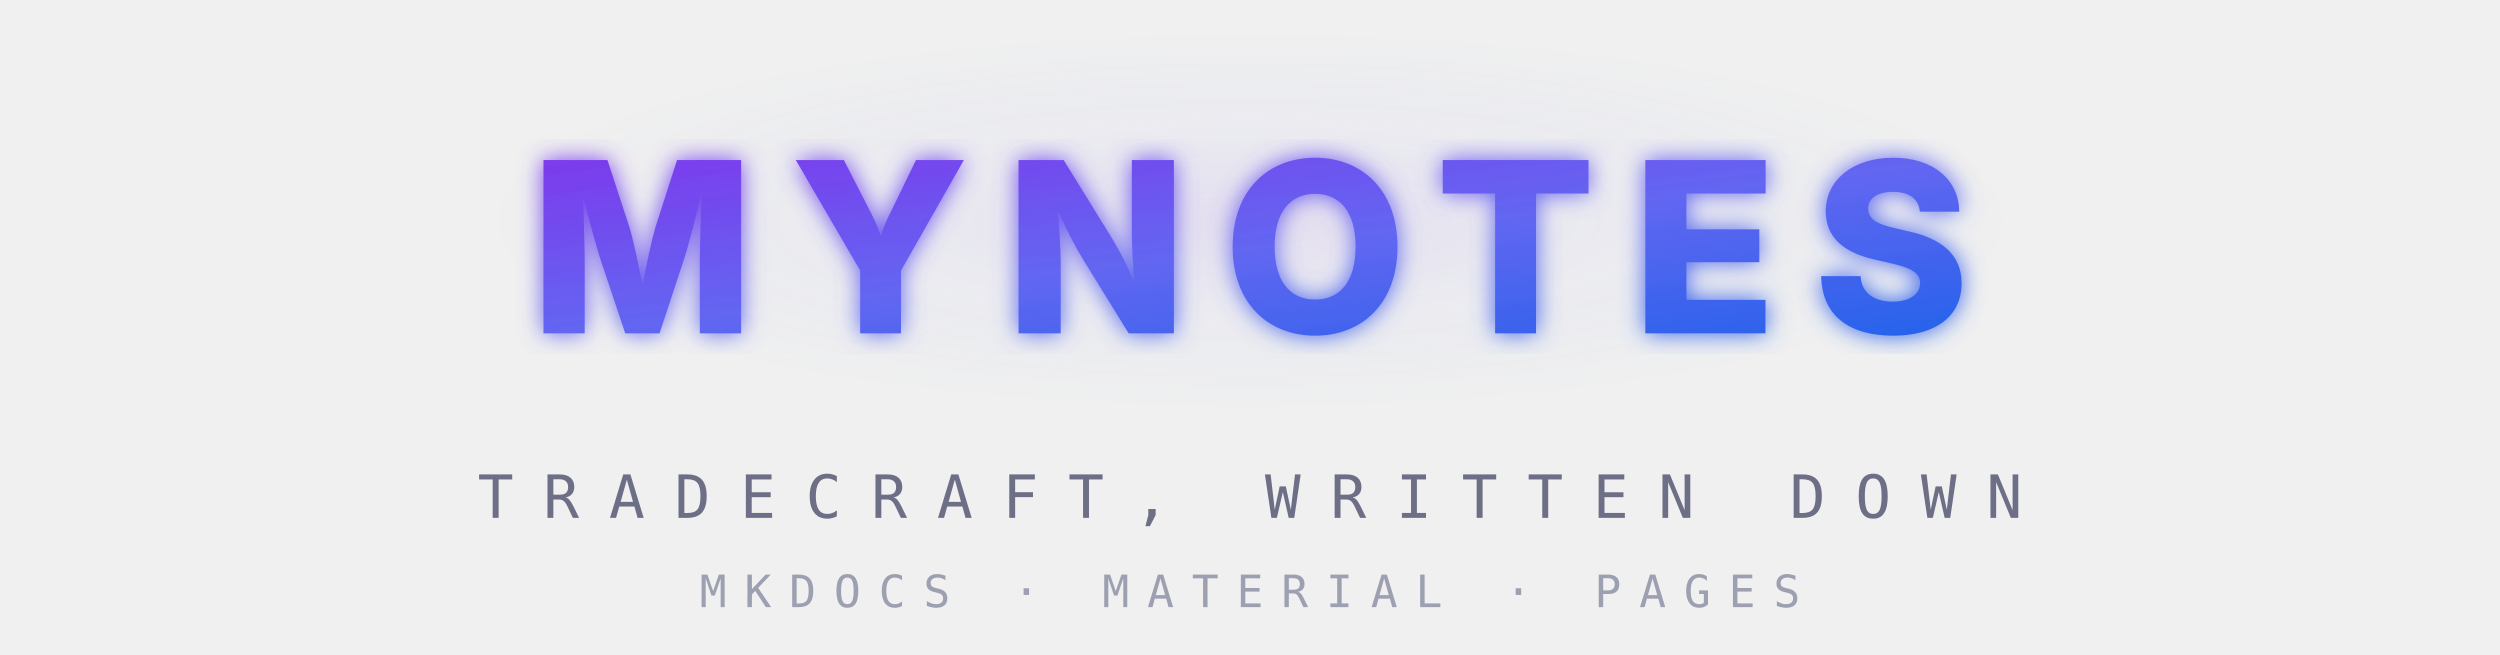
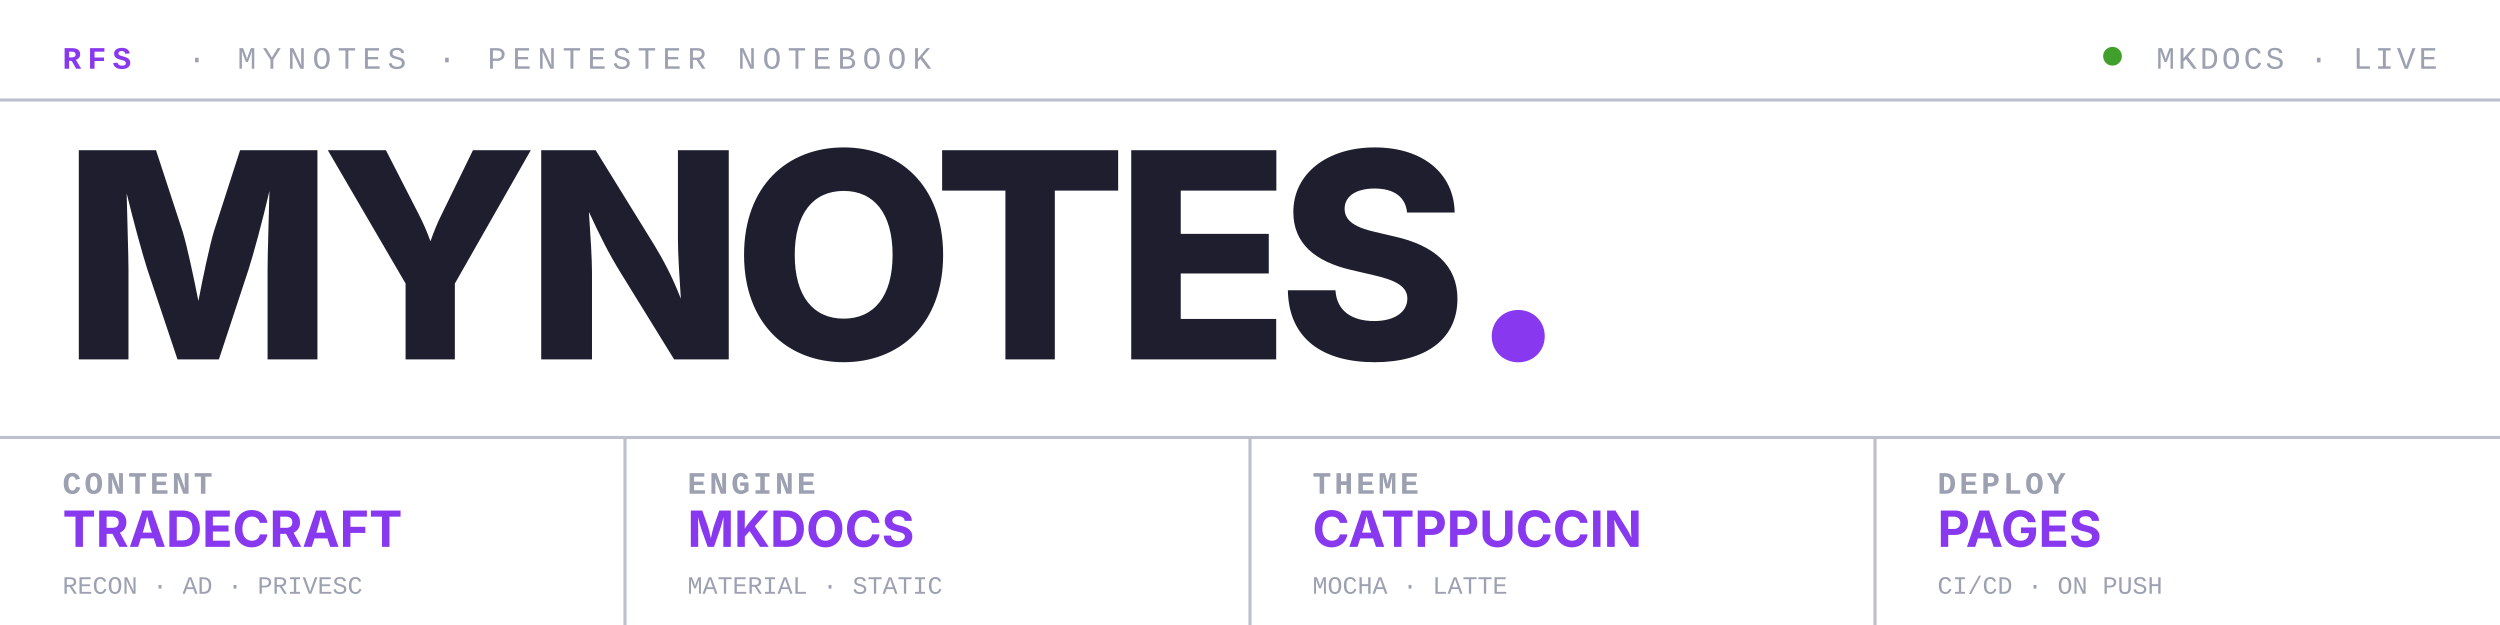
- <svg xmlns="http://www.w3.org/2000/svg" viewBox="0 0 420 110" fill="none">
-   <defs>
-     <linearGradient id="grad" x1="0%" y1="0%" x2="100%" y2="100%">
-       <stop offset="0%" stop-color="#7c3aed" />
-       <stop offset="50%" stop-color="#6366f1" />
-       <stop offset="100%" stop-color="#2563eb" />
-     </linearGradient>
-     <radialGradient id="glow" cx="50%" cy="40%" r="40%">
-       <stop offset="0%" stop-color="#7c3aed" stop-opacity="0.1" />
-       <stop offset="50%" stop-color="#6366f1" stop-opacity="0.04" />
-       <stop offset="100%" stop-color="#2563eb" stop-opacity="0" />
-     </radialGradient>
-     <filter id="textglow">
-       <feGaussianBlur in="SourceGraphic" stdDeviation="2" result="blur" />
-       <feComposite in="SourceGraphic" in2="blur" operator="over" />
-     </filter>
-   </defs>
-   <ellipse cx="210" cy="45" rx="160" ry="40" fill="url(#glow)" />
-   <text x="210" y="56" text-anchor="middle" font-family="'Inter', 'SF Pro Display', 'Segoe UI', 'Helvetica Neue', Arial, sans-serif" font-size="40" font-weight="800" fill="url(#grad)" letter-spacing="6" filter="url(#textglow)">MYNOTES</text>
-   <line x1="110" y1="72" x2="310" y2="72" stroke="url(#grad)" stroke-width="0.6" opacity="0.2" />
-   <text x="210" y="87" text-anchor="middle" font-family="'JetBrains Mono', 'SF Mono', 'Fira Code', 'Cascadia Code', monospace" font-size="10" font-weight="400" fill="#6c6f85" letter-spacing="5">TRADECRAFT, WRITTEN DOWN</text>
-   <text x="210" y="102" text-anchor="middle" font-family="'JetBrains Mono', 'SF Mono', 'Fira Code', monospace" font-size="7.5" font-weight="400" fill="#9ca0b0" letter-spacing="3">MKDOCS · MATERIAL · PAGES</text>
+ <svg xmlns="http://www.w3.org/2000/svg" viewBox="0 0 800 200" fill="none">
+   <rect x="0" y="0" width="800" height="200" fill="#ffffff" />
+   <line x1="0" y1="32" x2="800" y2="32" stroke="#bcc0cc" stroke-width="1" />
+   <text x="20" y="22" font-family="'JetBrains Mono', 'Courier New', monospace" font-size="10" font-weight="700" fill="#8839ef" letter-spacing="2">RFS</text>
+   <text x="60" y="22" font-family="'JetBrains Mono', 'Courier New', monospace" font-size="10" font-weight="400" fill="#9ca0b0" letter-spacing="2">·  MYNOTES  ·  PENTESTER NOTEBOOK</text>
+   <circle cx="676" cy="18" r="3" fill="#40a02b" />
+   <text x="780" y="22" text-anchor="end" font-family="'JetBrains Mono', 'Courier New', monospace" font-size="10" font-weight="400" fill="#9ca0b0" letter-spacing="1">MKDOCS · LIVE</text>
+   <text x="20" y="115" font-family="'Inter', 'Helvetica Neue', Arial, sans-serif" font-size="92" font-weight="800" fill="#1e1e2e" letter-spacing="-4">MYNOTES<tspan fill="#8839ef">.</tspan>
+   </text>
+   <line x1="0" y1="140" x2="800" y2="140" stroke="#bcc0cc" stroke-width="1" />
+   <line x1="200" y1="140" x2="200" y2="200" stroke="#bcc0cc" stroke-width="1" />
+   <line x1="400" y1="140" x2="400" y2="200" stroke="#bcc0cc" stroke-width="1" />
+   <line x1="600" y1="140" x2="600" y2="200" stroke="#bcc0cc" stroke-width="1" />
+   <text x="20" y="158" font-family="'JetBrains Mono', 'Courier New', monospace" font-size="10" font-weight="600" fill="#9ca0b0" letter-spacing="1">CONTENT</text>
+   <text x="20" y="175" font-family="'Inter', 'Helvetica Neue', Arial, sans-serif" font-size="16" font-weight="700" fill="#8839ef" letter-spacing="0">TRADECRAFT</text>
+   <text x="20" y="190" font-family="'JetBrains Mono', 'Courier New', monospace" font-size="8" fill="#9ca0b0" letter-spacing="0">RECON · AD · PRIVESC</text>
+   <text x="220" y="158" font-family="'JetBrains Mono', 'Courier New', monospace" font-size="10" font-weight="600" fill="#9ca0b0" letter-spacing="1">ENGINE</text>
+   <text x="220" y="175" font-family="'Inter', 'Helvetica Neue', Arial, sans-serif" font-size="16" font-weight="700" fill="#8839ef" letter-spacing="0">MKDOCS</text>
+   <text x="220" y="190" font-family="'JetBrains Mono', 'Courier New', monospace" font-size="8" fill="#9ca0b0" letter-spacing="0">MATERIAL · STATIC</text>
+   <text x="420" y="158" font-family="'JetBrains Mono', 'Courier New', monospace" font-size="10" font-weight="600" fill="#9ca0b0" letter-spacing="1">THEME</text>
+   <text x="420" y="175" font-family="'Inter', 'Helvetica Neue', Arial, sans-serif" font-size="16" font-weight="700" fill="#8839ef" letter-spacing="0">CATPPUCCIN</text>
+   <text x="420" y="190" font-family="'JetBrains Mono', 'Courier New', monospace" font-size="8" fill="#9ca0b0" letter-spacing="0">MOCHA · LATTE</text>
+   <text x="620" y="158" font-family="'JetBrains Mono', 'Courier New', monospace" font-size="10" font-weight="600" fill="#9ca0b0" letter-spacing="1">DEPLOY</text>
+   <text x="620" y="175" font-family="'Inter', 'Helvetica Neue', Arial, sans-serif" font-size="16" font-weight="700" fill="#8839ef" letter-spacing="0">PAGES</text>
+   <text x="620" y="190" font-family="'JetBrains Mono', 'Courier New', monospace" font-size="8" fill="#9ca0b0" letter-spacing="0">CI/CD · ON PUSH</text>
</svg>
